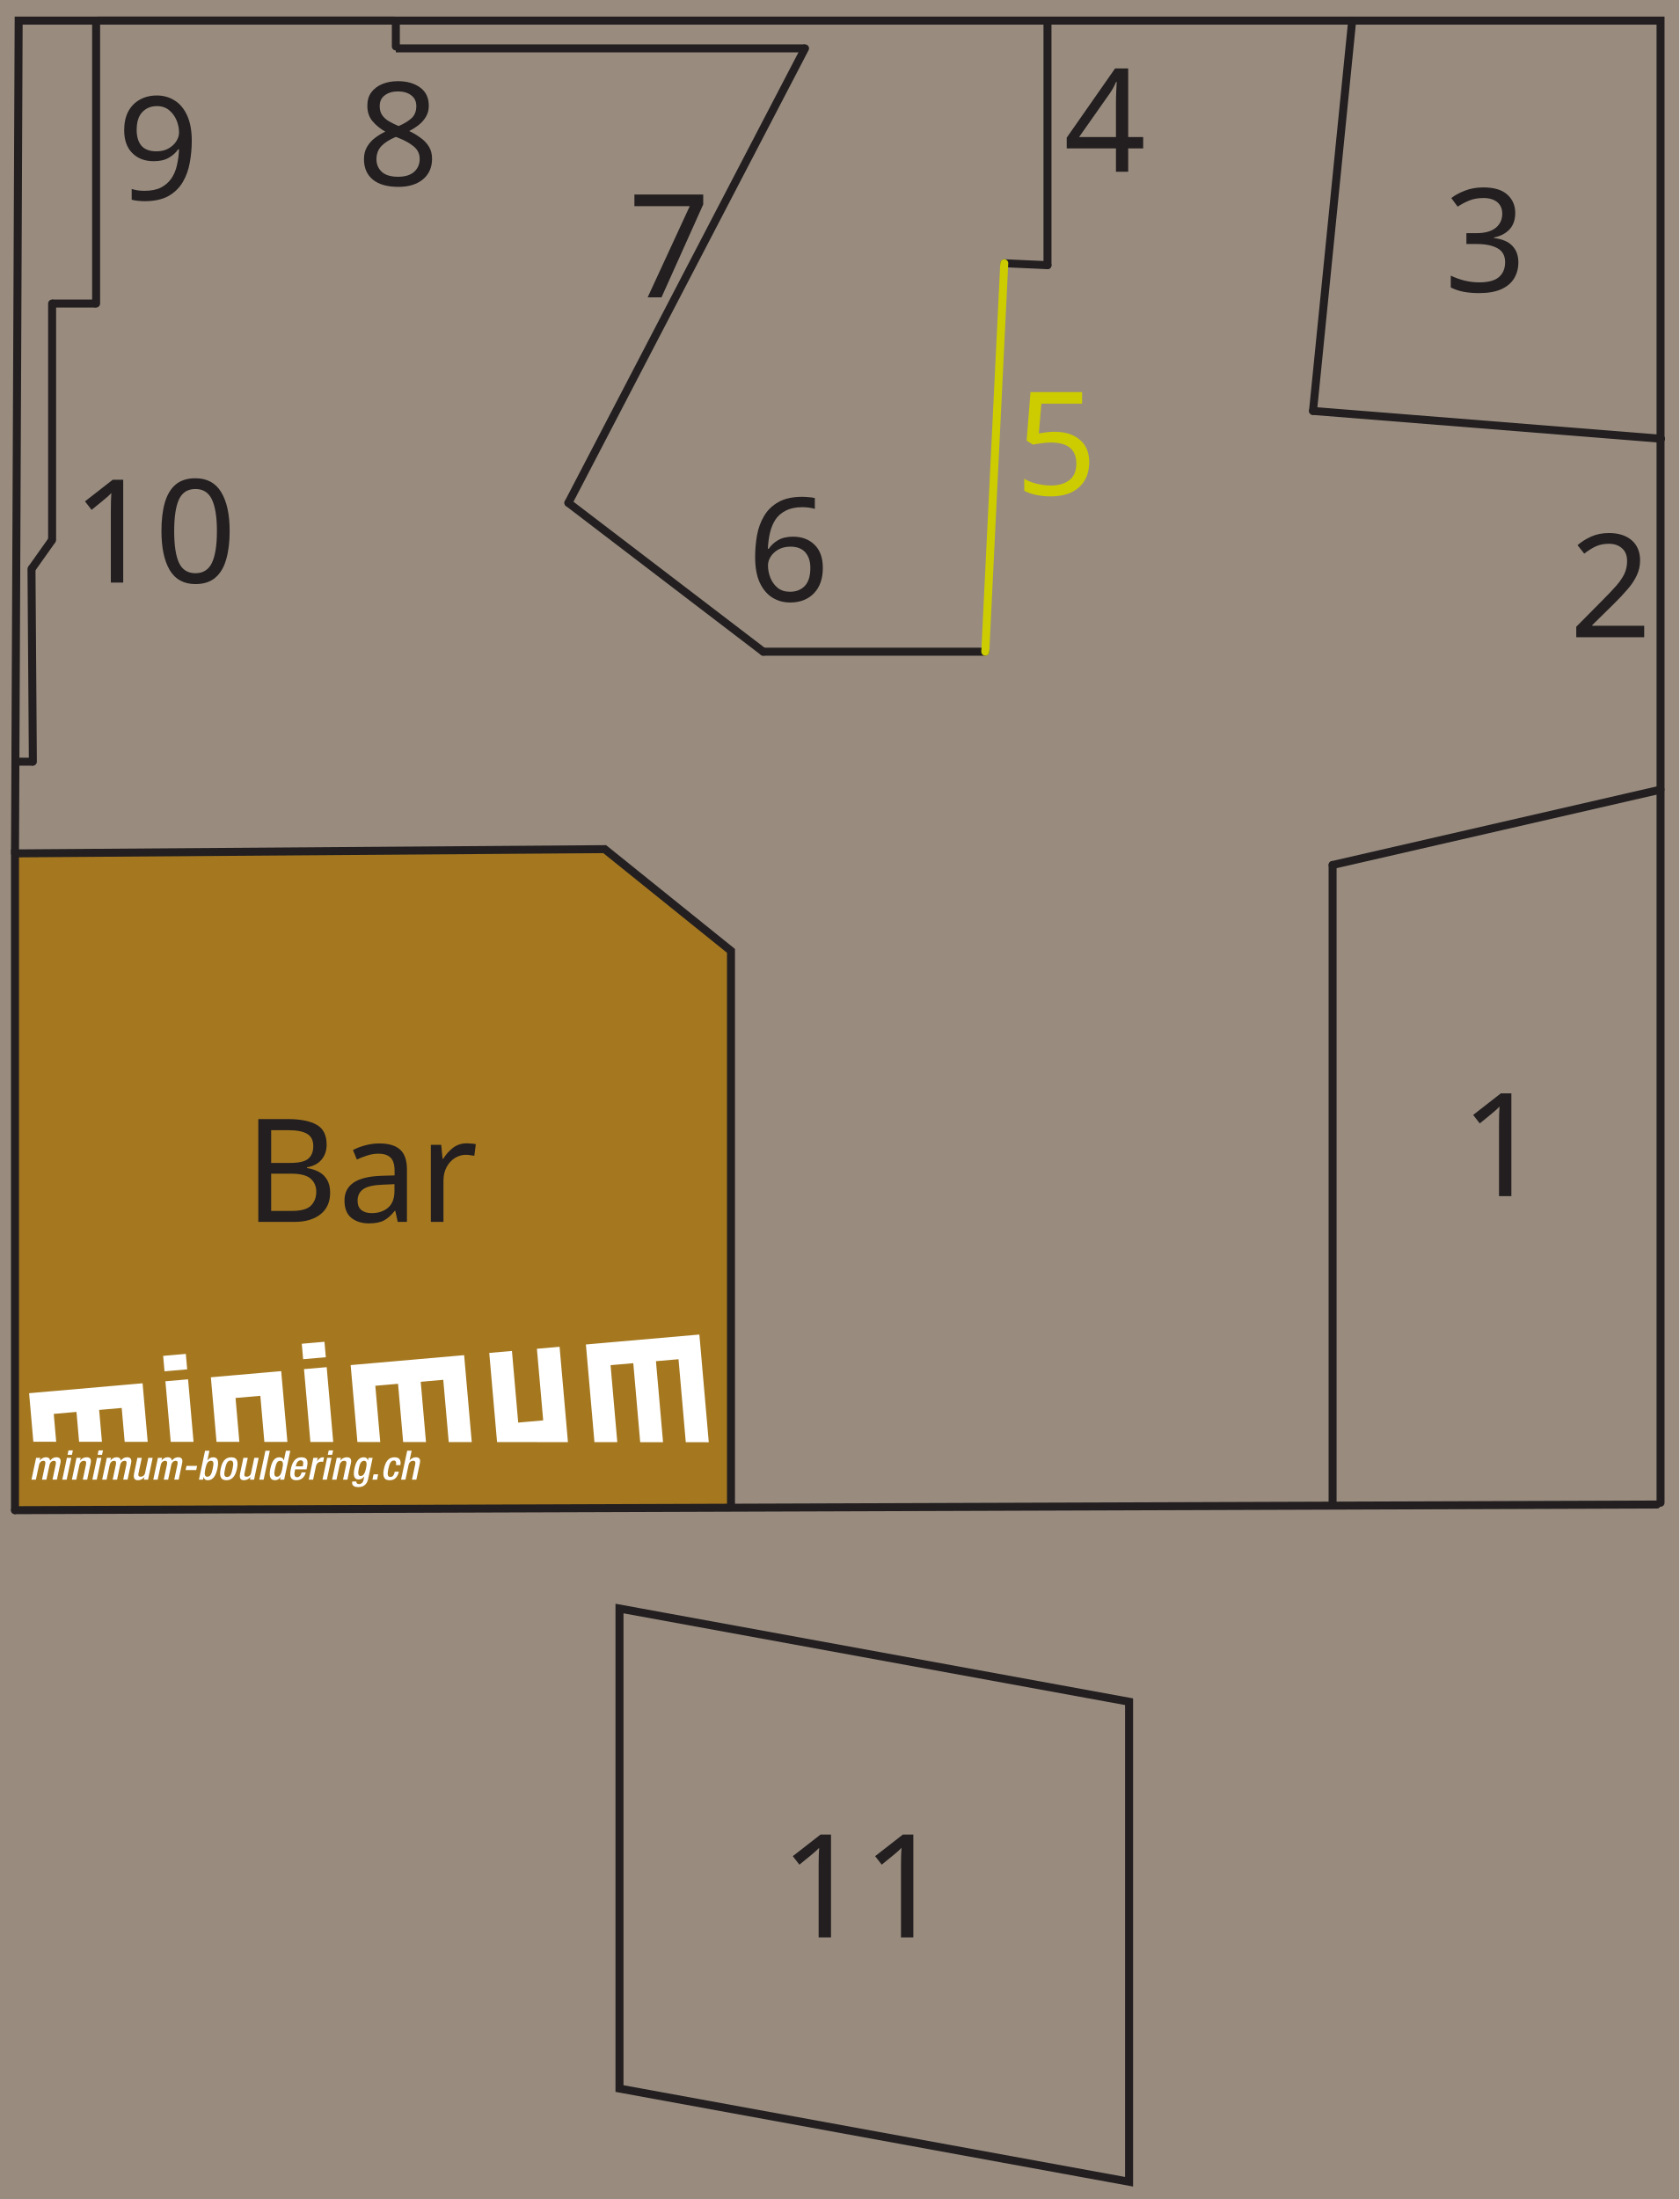
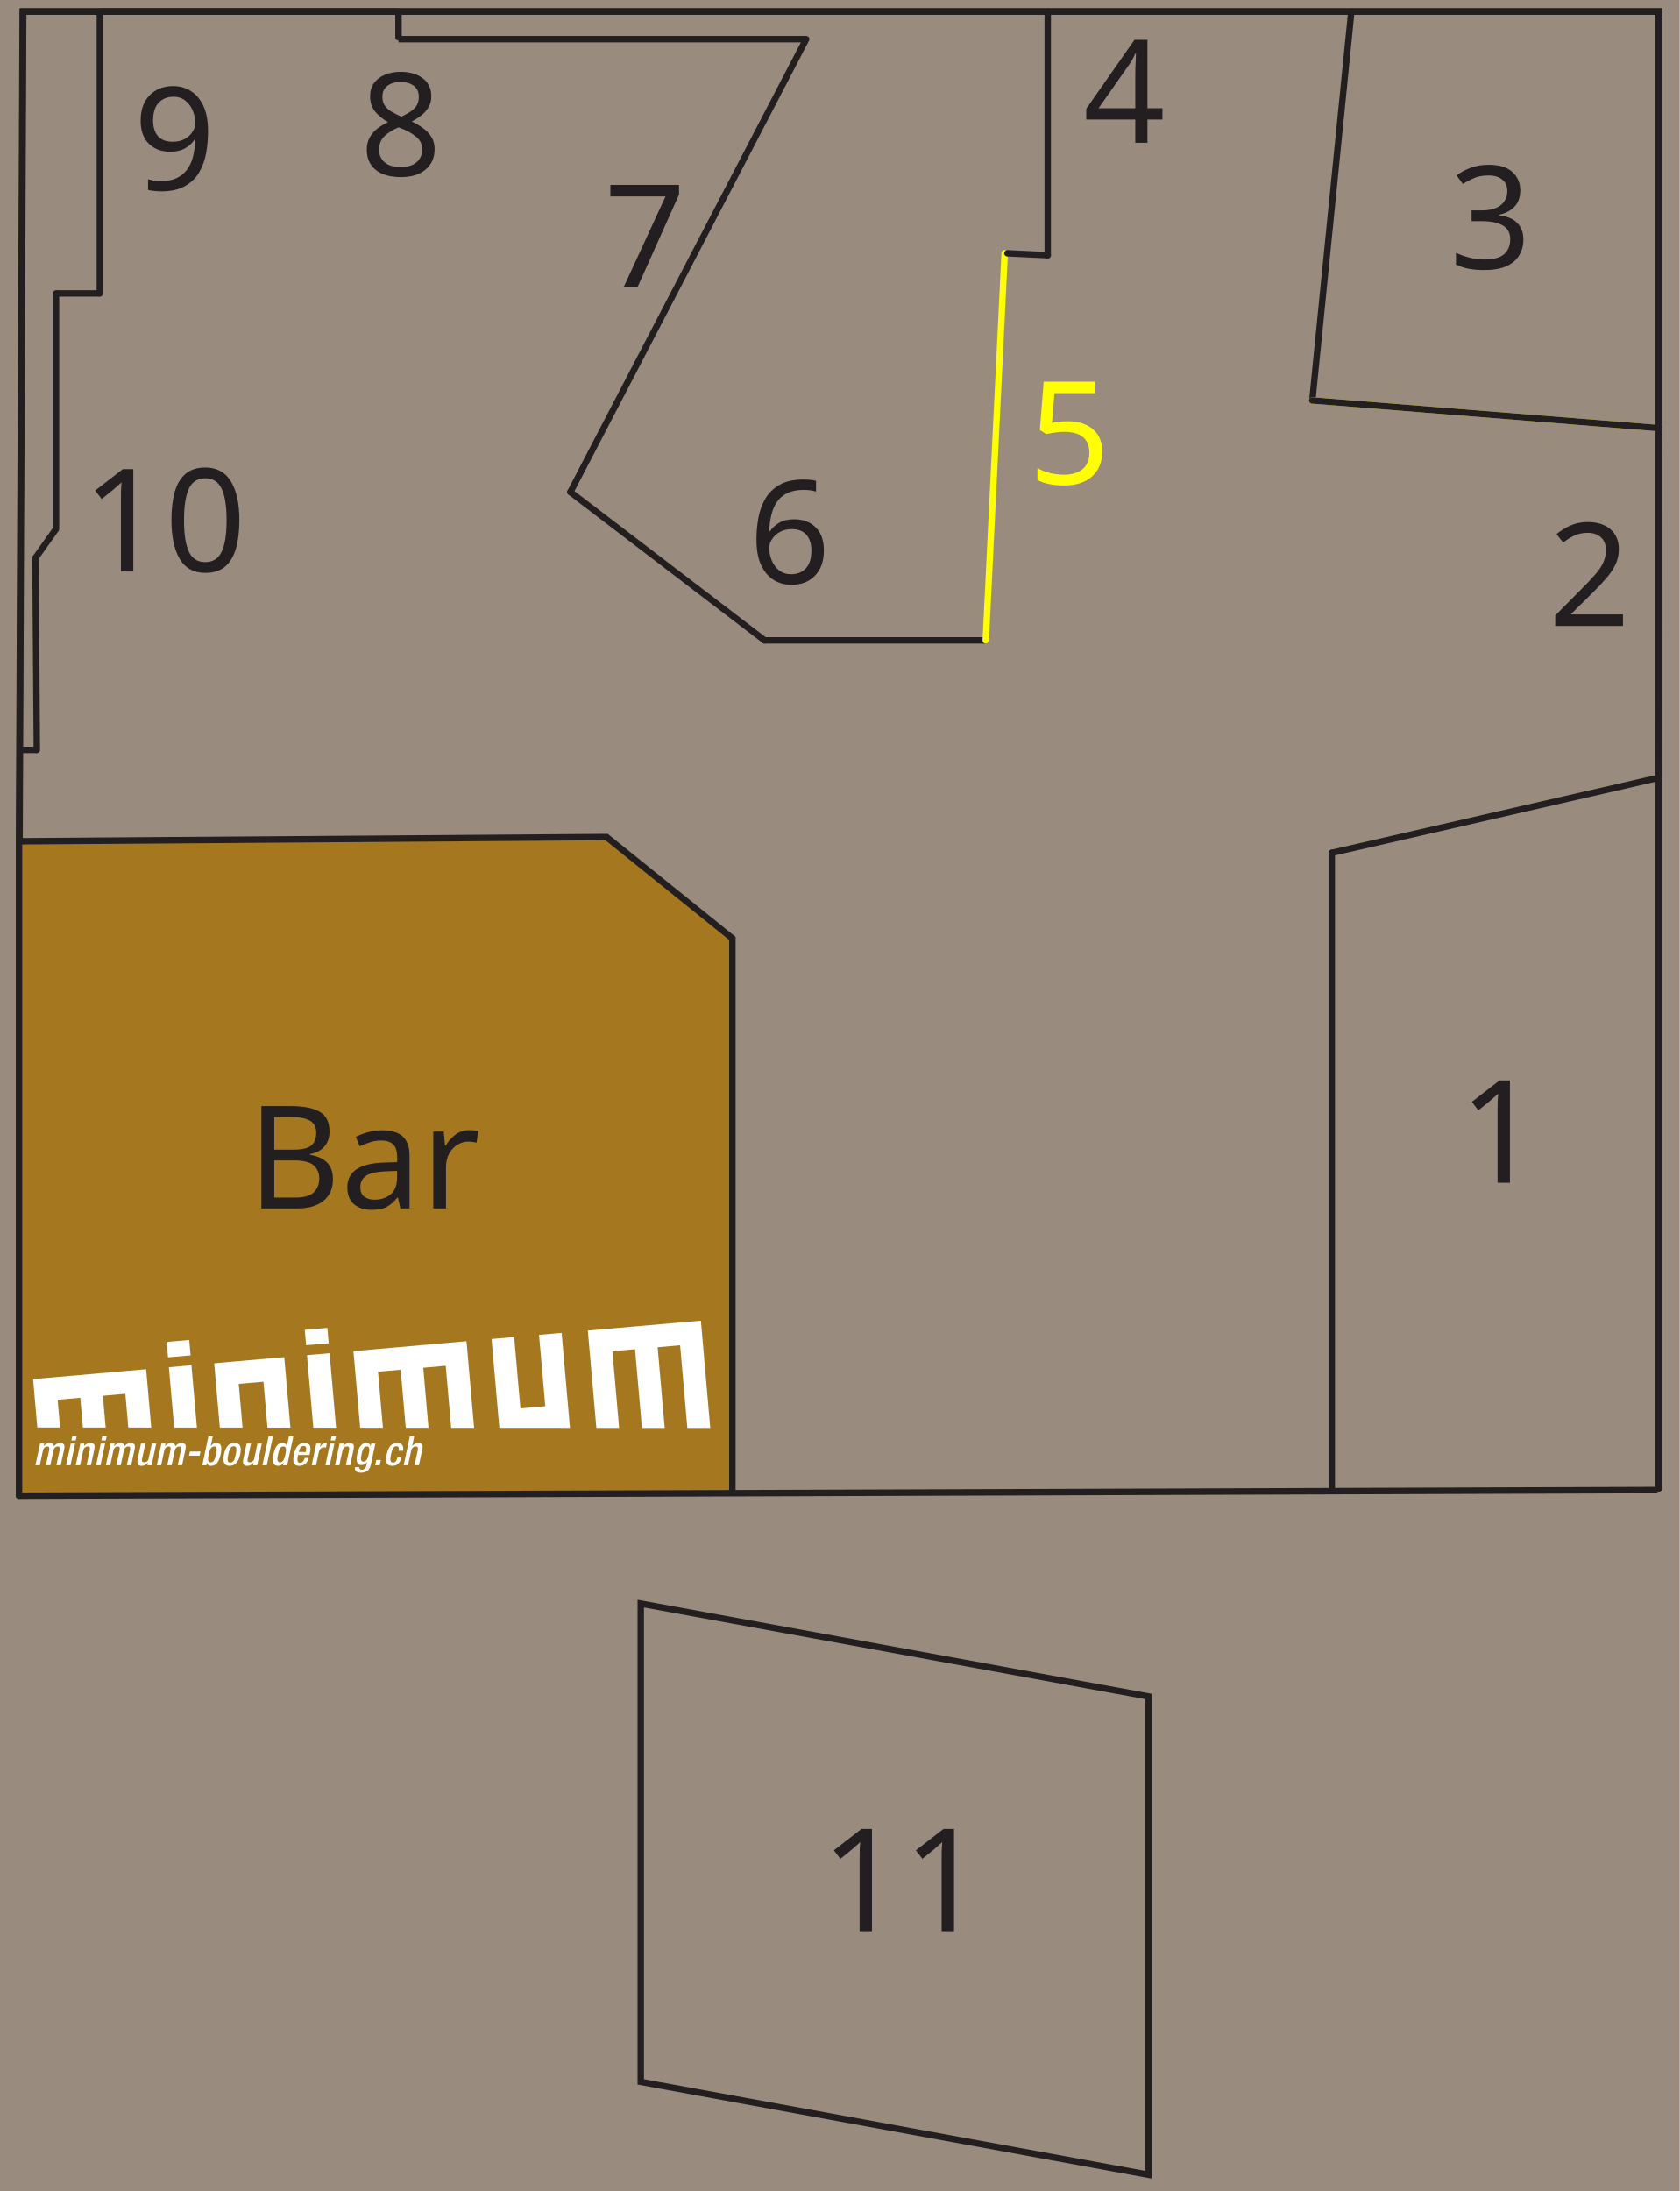
- <svg xmlns="http://www.w3.org/2000/svg" xmlns:xlink="http://www.w3.org/1999/xlink" version="1.1" id="Layer_1" x="0px" y="0px" width="210px" height="275px" viewBox="0 0 210 275" enable-background="new 0 0 210 275" xml:space="preserve">
-   <rect fill="#998C7F" width="210" height="275" />
-   <polyline fill="#A57820" stroke="#231F20" stroke-linecap="round" points="1.875,188.857 1.875,106.723 75.625,106.191   91.415,118.909 91.415,188.152 " />
-   <path fill="none" stroke="#231F20" d="M1.875,94.029" />
-   <path fill="none" stroke="#231F20" d="M1.875,114.418" />
-   <line fill="none" stroke="#231F20" x1="1.926" y1="95.255" x2="4.169" y2="95.253" />
-   <line fill="none" stroke="#231F20" stroke-linecap="round" x1="4.109" y1="95.253" x2="3.938" y2="71.161" />
-   <line fill="none" stroke="#231F20" x1="3.938" y1="71.161" x2="6.517" y2="67.522" />
-   <line fill="none" stroke="#231F20" stroke-linecap="round" x1="6.517" y1="67.522" x2="6.517" y2="37.96" />
-   <line fill="none" stroke="#231F20" x1="6.517" y1="37.96" x2="12.02" y2="37.96" />
-   <line fill="none" stroke="#231F20" stroke-linecap="round" x1="12.02" y1="37.96" x2="12.02" y2="2.932" />
-   <line fill="none" stroke="#231F20" stroke-linecap="round" x1="49.503" y1="2.932" x2="49.503" y2="5.81" />
-   <line fill="none" stroke="#231F20" x1="49.503" y1="6.049" x2="100.676" y2="6.049" />
-   <line fill="none" stroke="#231F20" stroke-linecap="round" x1="100.676" y1="6.049" x2="71.082" y2="62.886" />
-   <line fill="none" stroke="#231F20" stroke-linecap="round" x1="71.082" y1="62.886" x2="95.453" y2="81.5" />
-   <line fill="none" stroke="#231F20" stroke-linecap="round" x1="95.453" y1="81.5" x2="123.22" y2="81.5" />
-   <line fill="none" stroke="#231F20" stroke-linecap="round" x1="125.593" y1="32.92" x2="130.997" y2="33.161" />
-   <line fill="none" stroke="#231F20" stroke-linecap="round" x1="169.104" y1="2.578" x2="164.205" y2="51.39" />
-   <line fill="none" stroke="#231F20" stroke-linecap="round" x1="164.205" y1="51.39" x2="207.734" y2="54.868" />
-   <line fill="none" stroke="#231F20" stroke-linecap="round" x1="166.653" y1="108.174" x2="166.653" y2="188.152" />
-   <line fill="none" stroke="#231F20" stroke-linecap="round" x1="166.653" y1="108.174" x2="207.667" y2="98.75" />
+ <svg xmlns="http://www.w3.org/2000/svg" xmlns:xlink="http://www.w3.org/1999/xlink" version="1.1" id="Layer_1" x="0px" y="0px" width="260.787px" height="340.158px" viewBox="0 0 260.787 340.158" enable-background="new 0 0 260.787 340.158" xml:space="preserve">
+   <rect fill="#998C7F" width="260.787" height="340.158" />
+   <polyline fill="#A57820" stroke="#231F20" stroke-linecap="round" points="2.952,232.207 2.952,130.612 94.177,129.955   113.708,145.686 113.708,231.334 " />
+   <path fill="none" stroke="#231F20" d="M2.952,114.91" />
+   <path fill="none" stroke="#231F20" d="M2.952,140.13" />
+   <line fill="none" stroke="#231F20" x1="3.016" y1="116.427" x2="5.791" y2="116.425" />
+   <line fill="none" stroke="#231F20" stroke-linecap="round" x1="5.717" y1="116.425" x2="5.504" y2="86.625" />
+   <line fill="none" stroke="#231F20" x1="5.504" y1="86.625" x2="8.695" y2="82.124" />
+   <line fill="none" stroke="#231F20" stroke-linecap="round" x1="8.695" y1="82.124" x2="8.695" y2="45.557" />
+   <line fill="none" stroke="#231F20" x1="8.695" y1="45.557" x2="15.501" y2="45.557" />
+   <line fill="none" stroke="#231F20" stroke-linecap="round" x1="15.501" y1="45.557" x2="15.501" y2="2.229" />
+   <line fill="none" stroke="#231F20" stroke-linecap="round" x1="61.866" y1="2.229" x2="61.866" y2="5.79" />
+   <line fill="none" stroke="#231F20" x1="61.866" y1="6.084" x2="125.163" y2="6.084" />
+   <line fill="none" stroke="#231F20" stroke-linecap="round" x1="125.163" y1="6.084" x2="88.557" y2="76.388" />
+   <line fill="none" stroke="#231F20" stroke-linecap="round" x1="88.557" y1="76.388" x2="118.703" y2="99.414" />
+   <line fill="none" stroke="#231F20" stroke-linecap="round" x1="118.703" y1="99.414" x2="153.048" y2="99.414" />
+   <line fill="none" stroke="#FFFF00" stroke-linecap="round" stroke-linejoin="bevel" stroke-miterlimit="10" x1="153.048" y1="99.414" x2="155.983" y2="39.323" />
+   <line fill="none" stroke="#231F20" stroke-linecap="round" x1="156.413" y1="39.323" x2="162.669" y2="39.62" />
+   <line fill="none" stroke="#231F20" stroke-linecap="round" x1="162.669" y1="39.62" x2="162.669" y2="1.792" />
+   <line fill="none" stroke="#231F20" stroke-linecap="round" x1="209.804" y1="1.792" x2="203.745" y2="62.169" />
+   <line fill="none" stroke="#FFFF00" stroke-linecap="round" stroke-linejoin="bevel" stroke-miterlimit="10" x1="203.745" y1="62.169" x2="257.588" y2="66.471" />
+   <line fill="none" stroke="#231F20" stroke-linecap="round" x1="206.772" y1="132.407" x2="206.772" y2="231.334" />
+   <line fill="none" stroke="#231F20" stroke-linecap="round" x1="206.772" y1="132.407" x2="257.504" y2="120.75" />
  <g>
-     <line fill="none" stroke="#231F20" stroke-linecap="round" x1="1.875" y1="188.857" x2="207.209" y2="188.152" />
+     <line fill="none" stroke="#231F20" stroke-linecap="round" x1="2.952" y1="232.207" x2="256.938" y2="231.334" />
  </g>
  <g>
    <g>
-       <text transform="matrix(1 0 0 1 182.6211 149.5869)" fill="#231F20" font-family="'MyriadPro-Regular'" font-size="18">1</text>
+       <text transform="matrix(1 0 0 1 226.5244 183.6323)" fill="#231F20" font-family="'MyriadPro-Regular'" font-size="22.265">1</text>
    </g>
  </g>
  <g>
    <g>
-       <text transform="matrix(1 0 0 1 126.9512 61.8867)" fill="#CCCC00" font-family="'MyriadPro-Regular'" font-size="18">5</text>
+       <text transform="matrix(1 0 0 1 159.6641 75.1519)" fill="#FFFF00" font-family="'MyriadPro-Regular'" font-size="22.265">5</text>
    </g>
  </g>
  <g>
    <g>
-       <text transform="matrix(1 0 0 1 133.0293 21.4795)" fill="#231F20" font-family="'MyriadPro-Regular'" font-size="18">4</text>
+       <text transform="matrix(1 0 0 1 168.1826 22.1714)" fill="#231F20" font-family="'MyriadPro-Regular'" font-size="22.265">4</text>
    </g>
  </g>
-   <text transform="matrix(1 0 0 1 14.624 24.9722)" fill="#231F20" font-family="'MyriadPro-Regular'" font-size="18">9</text>
+   <text transform="matrix(1 0 0 1 20.7227 29.4917)" fill="#231F20" font-family="'MyriadPro-Regular'" font-size="22.265">9</text>
  <g>
    <g>
-       <text transform="matrix(1 0 0 1 44.6421 23.1826)" fill="#231F20" font-family="'MyriadPro-Regular'" font-size="18">8</text>
+       <text transform="matrix(1 0 0 1 55.8535 27.2778)" fill="#231F20" font-family="'MyriadPro-Regular'" font-size="22.265">8</text>
    </g>
  </g>
  <g>
-     <g>
-       <text transform="matrix(1 0 0 1 78.541 37.187)" fill="#231F20" font-family="'MyriadPro-Regular'" font-size="18">7</text>
-     </g>
+     <text transform="matrix(1 0 0 1 93.7842 44.6011)" fill="#231F20" font-family="'MyriadPro-Regular'" font-size="22.265">7</text>
  </g>
  <g>
-     <text transform="matrix(1 0 0 1 93.4512 75.1597)" fill="#231F20" font-family="'MyriadPro-Regular'" font-size="18">6</text>
+     <text transform="matrix(1 0 0 1 116.2266 90.5698)" fill="#231F20" font-family="'MyriadPro-Regular'" font-size="22.265">6</text>
  </g>
-   <text transform="matrix(1 0 0 1 9.0186 72.8555)" fill="#231F20" font-family="'MyriadPro-Regular'" font-size="18">10</text>
+   <text transform="matrix(1 0 0 1 12.7891 88.7202)" fill="#231F20" font-family="'MyriadPro-Regular'" font-size="22.265">10</text>
  <g>
-     <text transform="matrix(1 0 0 1 97.5352 242.2832)" fill="#231F20" font-family="'MyriadPro-Regular'" font-size="18">11</text>
+     <text transform="matrix(1 0 0 1 127.4761 299.8335)" fill="#231F20" font-family="'MyriadPro-Regular'" font-size="22.265">11</text>
  </g>
-   <polygon fill="none" stroke="#231F20" stroke-linecap="round" points="141.202,272.842 77.473,261.188 77.473,201.158   141.202,212.812 " />
-   <text transform="matrix(1 0 0 1 30.5527 152.8066)" fill="#231F20" font-family="'MyriadPro-Regular'" font-size="18">Bar</text>
+   <polygon fill="none" stroke="#231F20" stroke-linecap="round" points="178.312,337.633 99.483,323.219 99.483,248.965   178.312,263.379 " />
+   <text transform="matrix(1 0 0 1 38.4248 187.6147)" fill="#231F20" font-family="'MyriadPro-Regular'" font-size="22.265">Bar</text>
  <g>
    <defs>
-       <rect id="SVGID_1_" x="3.639" y="166.896" width="85" height="19.078" />
+       <rect id="SVGID_1_" x="5.135" y="205.042" width="105.138" height="23.598" />
    </defs>
    <clipPath id="SVGID_2_">
      <use xlink:href="#SVGID_1_" overflow="visible" />
    </clipPath>
    <g clip-path="url(#SVGID_2_)">
      <g>
        <defs>
-           <rect id="SVGID_3_" x="-42.838" y="49.982" width="178.5" height="252.452" />
+           <rect id="SVGID_3_" x="-52.355" y="60.427" width="220.793" height="312.266" />
        </defs>
        <defs>
-           <rect id="SVGID_4_" x="-42.838" y="49.982" width="178.5" height="252.452" />
+           <rect id="SVGID_4_" x="-52.355" y="60.427" width="220.793" height="312.266" />
        </defs>
        <clipPath id="SVGID_5_">
          <use xlink:href="#SVGID_3_" overflow="visible" />
        </clipPath>
        <clipPath id="SVGID_6_" clip-path="url(#SVGID_5_)">
          <use xlink:href="#SVGID_4_" overflow="visible" />
        </clipPath>
-         <path clip-path="url(#SVGID_6_)" fill="#FFFFFF" d="M88.639,180.36l-1.084-12.417l-0.094-1.05l-11.355,0.994l-0.945,0.084     l-1.888,0.166c0,0,0.425,4.883,1.069,12.212l2.856,0.003l-0.841-9.629l2.842-0.248l0.864,9.88h2.857l-0.887-10.13l2.823-0.245     l0.908,10.378L88.639,180.36z M71.025,180.348l-0.102-1.176l-0.06-0.686l-0.882-10.062l-2.835,0.249l0.785,8.957l-1.952,0.171     l-0.968,0.085l-0.204,0.02l-0.783-8.96l-2.837,0.247l0.88,10.062l0.061,0.688l0.034,0.398L71.025,180.348z M58.996,180.34     l-0.952-10.868l-14.191,1.242c0,0,0.318,3.63,0.843,9.616l2.856,0.003l-0.615-7.032l2.843-0.25l0.637,7.282l2.856,0.005     l-0.658-7.535l2.82-0.249l0.683,7.786H58.996z M41.672,180.326l-0.817-9.353l-2.836,0.246l0.798,9.104L41.672,180.326z      M37.911,169.978l2.835-0.249l-0.169-1.93l-2.836,0.247L37.911,169.978z M35.942,180.322l-0.623-7.099l-0.061-0.686l-0.092-1.068     l-1.069,0.094l-1.207,0.105l-3.684,0.321l-0.945,0.086l-1.89,0.164l0.708,8.075l2.855,0.001l-0.479-5.489l3.103-0.271     l0.503,5.762L35.942,180.322z M24.204,180.314l-0.685-7.822l-2.833,0.246l0.663,7.574L24.204,180.314z M20.574,171.494     l2.835-0.248l-0.17-1.933l-2.834,0.25L20.574,171.494z M18.472,180.31l-0.55-6.275l-0.092-1.046l-11.357,0.994l-0.943,0.082     l-1.89,0.165c0,0,0.228,2.596,0.53,6.07l2.856,0.001l-0.304-3.483l2.843-0.249l0.326,3.735l2.858,0.002l-0.35-3.986l2.822-0.245     l0.37,4.234L18.472,180.31z" />
-         <path clip-path="url(#SVGID_6_)" fill="#FFFFFF" d="M3.937,185.042h0.549l0.389-1.831c0.074-0.355,0.325-0.532,0.542-0.532     c0.229,0,0.307,0.135,0.232,0.492l-0.397,1.869h0.55l0.389-1.829c0.073-0.356,0.325-0.532,0.548-0.532s0.3,0.135,0.226,0.491     l-0.397,1.868h0.548l0.44-2.073c0.113-0.526-0.125-0.724-0.51-0.724c-0.328,0-0.562,0.153-0.776,0.415     c-0.033-0.228-0.156-0.415-0.545-0.415c-0.259,0-0.549,0.147-0.736,0.39H4.971l0.069-0.319H4.518L3.937,185.042z M7.79,185.042     h0.547l0.581-2.728h-0.55L7.79,185.042z M8.449,181.93h0.547l0.116-0.547H8.565L8.449,181.93z M8.991,185.042h0.547l0.389-1.831     c0.076-0.355,0.325-0.532,0.55-0.532c0.273,0,0.351,0.135,0.273,0.492l-0.395,1.869h0.547l0.438-2.06     c0.116-0.549-0.106-0.736-0.523-0.736c-0.302,0-0.593,0.146-0.781,0.39h-0.015l0.067-0.321H9.571L8.991,185.042z M11.552,185.042     h0.549l0.578-2.728h-0.546L11.552,185.042z M12.213,181.93h0.547l0.119-0.547h-0.549L12.213,181.93z M12.779,185.042h0.548     l0.388-1.831c0.077-0.355,0.326-0.532,0.544-0.532c0.227,0,0.305,0.135,0.231,0.492l-0.399,1.869h0.548l0.389-1.829     c0.077-0.356,0.325-0.532,0.551-0.532c0.225,0,0.301,0.135,0.225,0.491l-0.396,1.868h0.547l0.441-2.073     c0.113-0.526-0.125-0.724-0.509-0.724c-0.329,0-0.566,0.153-0.779,0.415c-0.031-0.228-0.153-0.415-0.545-0.415     c-0.259,0-0.547,0.147-0.736,0.39h-0.016l0.067-0.319h-0.517L12.779,185.042z M17.997,185.042h0.517l0.578-2.728h-0.546     l-0.406,1.905c-0.064,0.305-0.309,0.455-0.542,0.455c-0.233,0-0.349-0.1-0.283-0.402l0.415-1.958h-0.548l-0.404,1.905     c-0.15,0.704,0.084,0.893,0.488,0.893c0.302,0,0.593-0.148,0.782-0.392h0.016L17.997,185.042z M19.168,185.042h0.546l0.39-1.831     c0.074-0.355,0.326-0.532,0.543-0.532c0.226,0,0.306,0.135,0.229,0.492l-0.395,1.869h0.545l0.39-1.829     c0.074-0.356,0.325-0.532,0.548-0.532c0.225,0,0.301,0.135,0.226,0.491l-0.396,1.868h0.546l0.441-2.073     c0.113-0.526-0.125-0.724-0.508-0.724c-0.329,0-0.565,0.153-0.778,0.415c-0.033-0.228-0.155-0.415-0.545-0.415     c-0.259,0-0.55,0.147-0.738,0.39h-0.013l0.067-0.319h-0.516L19.168,185.042z M23.211,183.837h1.329l0.111-0.518h-1.327     L23.211,183.837z M24.879,185.042h0.517l0.069-0.335h0.01c0.032,0.175,0.122,0.405,0.511,0.405c0.638,0,1.006-0.532,1.204-1.471     c0.259-1.21-0.128-1.396-0.544-1.396c-0.294,0-0.547,0.146-0.7,0.39h-0.012l0.258-1.209h-0.547L24.879,185.042z M25.675,183.709     c0.14-0.653,0.295-1.028,0.715-1.028c0.316,0,0.374,0.253,0.216,0.989c-0.131,0.616-0.295,1.005-0.675,1.005     C25.559,184.675,25.553,184.293,25.675,183.709 M27.599,183.678c-0.182,0.847-0.048,1.435,0.709,1.435     c0.759,0,1.144-0.588,1.323-1.435c0.18-0.847,0.083-1.433-0.714-1.433C28.126,182.245,27.777,182.831,27.599,183.678      M28.146,183.678c0.129-0.604,0.289-1.028,0.685-1.028c0.399,0,0.381,0.424,0.251,1.028c-0.147,0.695-0.289,1.029-0.688,1.029     C27.998,184.707,27.998,184.373,28.146,183.678 M31.255,185.042h0.517l0.578-2.728h-0.547l-0.404,1.905     c-0.065,0.305-0.311,0.455-0.544,0.455c-0.231,0-0.35-0.1-0.284-0.402l0.417-1.958H30.44l-0.405,1.905     c-0.148,0.704,0.084,0.893,0.491,0.893c0.302,0,0.593-0.148,0.781-0.392h0.016L31.255,185.042z M32.425,185.042h0.547l0.77-3.617     h-0.547L32.425,185.042z M35.019,185.042h0.517l0.77-3.617h-0.549l-0.257,1.21h-0.011c-0.05-0.244-0.242-0.39-0.537-0.39     c-0.413,0-0.879,0.187-1.137,1.396c-0.2,0.938-0.058,1.468,0.58,1.468c0.388,0,0.575-0.228,0.682-0.406h0.011L35.019,185.042z      M35.302,183.709c-0.125,0.584-0.292,0.966-0.666,0.966c-0.379,0-0.378-0.389-0.247-1.005c0.156-0.736,0.323-0.989,0.636-0.989     C35.444,182.681,35.44,183.056,35.302,183.709 M38.333,183.749l0.061-0.29c0.161-0.759,0.055-1.214-0.704-1.214     c-0.856,0-1.17,0.758-1.321,1.474c-0.268,1.261,0.255,1.394,0.702,1.394c0.594,0,1.037-0.381,1.165-0.983h-0.517     c-0.034,0.161-0.173,0.607-0.565,0.607c-0.407,0-0.356-0.464-0.277-0.83l0.032-0.157H38.333L38.333,183.749z M36.987,183.374     l0.014-0.055c0.074-0.355,0.254-0.698,0.603-0.698c0.31,0,0.365,0.265,0.293,0.606l-0.032,0.147L36.987,183.374L36.987,183.374z      M38.61,185.042h0.547l0.347-1.634c0.107-0.506,0.431-0.616,0.678-0.616c0.094,0,0.184,0.021,0.223,0.031l0.118-0.558     c-0.034-0.01-0.067-0.02-0.128-0.02c-0.309,0-0.552,0.191-0.739,0.495h-0.009l0.092-0.426h-0.55L38.61,185.042z M40.334,185.042     h0.545l0.581-2.728h-0.548L40.334,185.042z M40.994,181.93h0.547l0.117-0.547H41.11L40.994,181.93z M41.534,185.042h0.549     l0.39-1.831c0.074-0.355,0.325-0.532,0.548-0.532c0.276,0,0.352,0.135,0.276,0.492l-0.396,1.869h0.546l0.437-2.06     c0.117-0.549-0.104-0.736-0.519-0.736c-0.305,0-0.595,0.146-0.783,0.39h-0.017l0.067-0.321h-0.517L41.534,185.042z      M44.054,185.275c-0.046,0.223-0.059,0.698,0.753,0.698c0.734,0,1.104-0.399,1.244-1.063l0.551-2.596h-0.517l-0.072,0.335h-0.008     c-0.008-0.198-0.193-0.404-0.513-0.404c-0.775,0-1.039,0.805-1.165,1.402c-0.158,0.743-0.115,1.372,0.523,1.372     c0.265,0,0.548-0.138,0.698-0.374h0.008l-0.092,0.441c-0.067,0.312-0.287,0.511-0.57,0.511c-0.243,0-0.36-0.157-0.325-0.326     h-0.515V185.275z M44.886,183.591c0.107-0.505,0.261-0.912,0.656-0.912c0.38,0,0.33,0.492,0.236,0.938     c-0.091,0.43-0.252,0.968-0.676,0.968C44.697,184.585,44.789,184.058,44.886,183.591 M46.575,185.042h0.578l0.141-0.669h-0.577     L46.575,185.042z M49.371,184.047c-0.088,0.411-0.254,0.664-0.556,0.66c-0.396,0-0.374-0.427-0.247-1.029     c0.128-0.604,0.289-1.028,0.683-1.028c0.323-0.01,0.323,0.319,0.27,0.573h0.547c0.071-0.34,0.088-0.989-0.729-0.978     c-0.791,0-1.137,0.586-1.319,1.433c-0.18,0.847-0.082,1.435,0.709,1.435c0.673,0,0.984-0.413,1.158-1.065H49.371z      M50.157,185.042h0.549l0.39-1.831c0.073-0.355,0.325-0.532,0.549-0.532c0.274,0,0.352,0.135,0.275,0.492l-0.396,1.869h0.545     l0.438-2.06c0.117-0.549-0.106-0.736-0.52-0.736c-0.279,0-0.547,0.141-0.749,0.374l-0.012-0.011l0.253-1.186h-0.552     L50.157,185.042z" />
+         <path clip-path="url(#SVGID_6_)" fill="#FFFFFF" d="M110.273,221.696l-1.34-15.357l-0.116-1.3l-14.046,1.229l-1.169,0.104     l-2.336,0.205c0,0,0.525,6.04,1.322,15.106l3.533,0.003l-1.041-11.91l3.516-0.307l1.069,12.221h3.534l-1.097-12.53l3.491-0.304     l1.123,12.837L110.273,221.696z M88.487,221.68l-0.126-1.454l-0.074-0.847l-1.09-12.447l-3.507,0.308l0.971,11.079l-2.414,0.212     l-1.197,0.105l-0.251,0.023l-0.968-11.083l-3.51,0.306l1.089,12.445l0.075,0.851l0.042,0.493L88.487,221.68z M73.607,221.671     l-1.178-13.443l-17.553,1.537c0,0,0.393,4.489,1.042,11.895l3.533,0.003l-0.761-8.698l3.517-0.31l0.788,9.008l3.533,0.006     l-0.813-9.32l3.488-0.309l0.845,9.632H73.607z M52.179,221.654l-1.011-11.568l-3.508,0.305l0.987,11.262L52.179,221.654z      M47.527,208.854l3.507-0.309l-0.209-2.387l-3.508,0.306L47.527,208.854z M45.091,221.65l-0.77-8.781l-0.076-0.848l-0.113-1.321     l-1.322,0.116l-1.494,0.13l-4.556,0.397l-1.168,0.106l-2.338,0.203l0.875,9.988l3.531,0.001l-0.593-6.79l3.837-0.336l0.623,7.128     L45.091,221.65z M30.572,221.639l-0.847-9.675l-3.505,0.304l0.82,9.369L30.572,221.639z M26.083,210.729l3.507-0.307l-0.21-2.391     l-3.505,0.31L26.083,210.729z M23.482,221.634l-0.681-7.763l-0.114-1.294l-14.048,1.229l-1.167,0.102l-2.337,0.204     c0,0,0.282,3.211,0.656,7.509l3.533,0.001l-0.376-4.308l3.517-0.309l0.403,4.62l3.536,0.002l-0.433-4.93l3.491-0.304l0.457,5.238     L23.482,221.634z" />
+         <path clip-path="url(#SVGID_6_)" fill="#FFFFFF" d="M5.502,227.488h0.679l0.481-2.266c0.092-0.439,0.403-0.658,0.671-0.658     c0.283,0,0.379,0.166,0.287,0.608l-0.492,2.312h0.68l0.482-2.263c0.09-0.44,0.402-0.658,0.678-0.658s0.371,0.166,0.279,0.607     l-0.492,2.312h0.678l0.544-2.565c0.14-0.65-0.154-0.895-0.631-0.895c-0.406,0-0.695,0.189-0.959,0.514     c-0.041-0.282-0.193-0.514-0.674-0.514c-0.32,0-0.68,0.183-0.91,0.482H6.783l0.086-0.395H6.222L5.502,227.488z M10.269,227.488     h0.677l0.719-3.374h-0.68L10.269,227.488z M11.084,223.637h0.677l0.143-0.676h-0.677L11.084,223.637z M11.755,227.488h0.677     l0.481-2.266c0.094-0.439,0.402-0.658,0.681-0.658c0.338,0,0.435,0.166,0.338,0.608l-0.488,2.312h0.676l0.542-2.547     c0.143-0.679-0.132-0.911-0.647-0.911c-0.374,0-0.733,0.181-0.967,0.481H13.03l0.083-0.396h-0.64L11.755,227.488z      M14.923,227.488h0.679l0.715-3.374h-0.675L14.923,227.488z M15.741,223.637h0.677l0.147-0.676h-0.679L15.741,223.637z      M16.441,227.488h0.677l0.48-2.266c0.095-0.439,0.403-0.658,0.673-0.658c0.281,0,0.377,0.166,0.287,0.608l-0.494,2.312h0.678     l0.481-2.263c0.095-0.44,0.402-0.658,0.681-0.658s0.373,0.166,0.279,0.607l-0.489,2.312h0.677l0.545-2.565     c0.14-0.65-0.155-0.895-0.63-0.895c-0.406,0-0.7,0.189-0.963,0.514c-0.039-0.282-0.189-0.514-0.674-0.514     c-0.32,0-0.677,0.183-0.91,0.482h-0.02l0.083-0.395h-0.639L16.441,227.488z M22.895,227.488h0.64l0.715-3.374h-0.676     l-0.501,2.357c-0.079,0.376-0.382,0.562-0.671,0.562c-0.288,0-0.432-0.123-0.35-0.497l0.513-2.422h-0.678l-0.5,2.357     c-0.187,0.87,0.104,1.103,0.604,1.103c0.374,0,0.733-0.183,0.967-0.484h0.02L22.895,227.488z M24.344,227.488h0.676l0.482-2.266     c0.092-0.439,0.403-0.658,0.672-0.658c0.279,0,0.378,0.166,0.283,0.608l-0.489,2.312h0.675l0.482-2.263     c0.092-0.44,0.402-0.658,0.678-0.658c0.278,0,0.372,0.166,0.28,0.607l-0.49,2.312h0.676l0.545-2.565     c0.14-0.65-0.154-0.895-0.628-0.895c-0.408,0-0.699,0.189-0.963,0.514c-0.041-0.282-0.192-0.514-0.674-0.514     c-0.321,0-0.681,0.183-0.913,0.482h-0.016l0.083-0.395h-0.638L24.344,227.488z M29.344,225.997h1.644l0.138-0.64h-1.642     L29.344,225.997z M31.407,227.488h0.639l0.086-0.415h0.012c0.039,0.217,0.15,0.501,0.631,0.501c0.789,0,1.245-0.657,1.49-1.819     c0.32-1.495-0.158-1.726-0.673-1.726c-0.364,0-0.676,0.181-0.866,0.482h-0.014l0.319-1.496h-0.677L31.407,227.488z      M32.392,225.839c0.173-0.809,0.365-1.273,0.884-1.273c0.392,0,0.463,0.314,0.268,1.225c-0.162,0.763-0.365,1.242-0.835,1.242     C32.248,227.033,32.241,226.561,32.392,225.839 M34.771,225.8c-0.225,1.047-0.059,1.773,0.877,1.773     c0.939,0,1.415-0.727,1.637-1.773c0.222-1.048,0.102-1.772-0.884-1.772C35.423,224.028,34.992,224.752,34.771,225.8      M35.448,225.8c0.159-0.748,0.358-1.271,0.847-1.271c0.494,0,0.471,0.523,0.311,1.271c-0.182,0.86-0.357,1.272-0.852,1.272     C35.266,227.073,35.266,226.661,35.448,225.8 M39.294,227.488h0.639l0.715-3.374h-0.677l-0.5,2.357     c-0.081,0.376-0.384,0.562-0.673,0.562c-0.286,0-0.433-0.123-0.352-0.497l0.517-2.422h-0.677l-0.502,2.357     c-0.183,0.87,0.105,1.103,0.607,1.103c0.374,0,0.733-0.183,0.965-0.484h0.02L39.294,227.488z M40.742,227.488h0.677l0.952-4.475     h-0.676L40.742,227.488z M43.95,227.488h0.639l0.952-4.475h-0.68l-0.317,1.497h-0.014c-0.062-0.302-0.299-0.482-0.664-0.482     c-0.511,0-1.087,0.231-1.407,1.727c-0.247,1.162-0.071,1.816,0.717,1.816c0.48,0,0.712-0.281,0.844-0.502h0.013L43.95,227.488z      M44.299,225.839c-0.155,0.722-0.361,1.193-0.824,1.193c-0.469,0-0.467-0.479-0.305-1.242c0.193-0.91,0.399-1.225,0.786-1.225     C44.476,224.566,44.471,225.031,44.299,225.839 M48.05,225.888l0.075-0.358c0.199-0.939,0.068-1.502-0.87-1.502     c-1.059,0-1.447,0.938-1.635,1.823c-0.331,1.559,0.316,1.723,0.869,1.723c0.734,0,1.283-0.471,1.44-1.216H47.29     c-0.042,0.199-0.215,0.752-0.7,0.752c-0.503,0-0.44-0.574-0.343-1.027l0.04-0.194H48.05L48.05,225.888z M46.385,225.424     l0.017-0.067c0.091-0.44,0.314-0.864,0.746-0.864c0.383,0,0.451,0.327,0.362,0.751l-0.039,0.182L46.385,225.424L46.385,225.424z      M48.392,227.488h0.677l0.428-2.021c0.133-0.625,0.533-0.762,0.839-0.762c0.116,0,0.227,0.024,0.276,0.038l0.146-0.689     c-0.042-0.013-0.083-0.024-0.158-0.024c-0.382,0-0.684,0.237-0.914,0.613h-0.011l0.113-0.527h-0.68L48.392,227.488z      M50.525,227.488h0.674l0.718-3.374h-0.678L50.525,227.488z M51.341,223.637h0.676l0.145-0.676h-0.678L51.341,223.637z      M52.008,227.488h0.678l0.482-2.266c0.091-0.439,0.402-0.658,0.677-0.658c0.342,0,0.436,0.166,0.342,0.608l-0.491,2.312h0.675     l0.541-2.547c0.145-0.679-0.129-0.911-0.642-0.911c-0.377,0-0.736,0.181-0.968,0.481h-0.021l0.083-0.396h-0.64L52.008,227.488z      M55.125,227.776c-0.058,0.276-0.072,0.863,0.932,0.863c0.908,0,1.366-0.493,1.538-1.314l0.681-3.211h-0.639l-0.09,0.415h-0.01     c-0.011-0.246-0.239-0.501-0.634-0.501c-0.958,0-1.285,0.995-1.44,1.734c-0.196,0.919-0.143,1.697,0.646,1.697     c0.328,0,0.678-0.17,0.864-0.462h0.011l-0.114,0.546c-0.083,0.386-0.355,0.632-0.706,0.632c-0.3,0-0.446-0.195-0.402-0.404     h-0.638V227.776z M56.154,225.693c0.132-0.624,0.322-1.129,0.811-1.129c0.471,0,0.409,0.608,0.292,1.161     c-0.113,0.532-0.312,1.197-0.836,1.197C55.92,226.922,56.035,226.27,56.154,225.693 M58.244,227.488h0.715l0.173-0.827h-0.713     L58.244,227.488z M61.703,226.257c-0.109,0.508-0.314,0.821-0.688,0.815c-0.489,0-0.462-0.527-0.305-1.272     c0.158-0.748,0.357-1.271,0.845-1.271c0.399-0.013,0.399,0.395,0.333,0.708h0.677c0.088-0.42,0.109-1.224-0.902-1.209     c-0.979,0-1.407,0.725-1.632,1.772c-0.223,1.047-0.101,1.773,0.877,1.773c0.833,0,1.217-0.51,1.432-1.316H61.703z      M62.675,227.488h0.679l0.482-2.266c0.09-0.439,0.401-0.658,0.679-0.658c0.339,0,0.435,0.166,0.34,0.608l-0.49,2.312h0.674     l0.542-2.547c0.145-0.679-0.132-0.911-0.644-0.911c-0.345,0-0.677,0.174-0.926,0.463l-0.014-0.014l0.312-1.466h-0.683     L62.675,227.488z" />
      </g>
    </g>
  </g>
  <g>
    <g>
-       <text transform="matrix(1 0 0 1 180.6211 36.4683)" fill="#231F20" font-family="'MyriadPro-Regular'" font-size="18">3</text>
+       <text transform="matrix(1 0 0 1 225.0508 41.7104)" fill="#231F20" font-family="'MyriadPro-Regular'" font-size="22.265">3</text>
    </g>
  </g>
  <g>
-     <text transform="matrix(1 0 0 1 196.2656 79.6904)" fill="#231F20" font-family="'MyriadPro-Regular'" font-size="18">2</text>
+     <text transform="matrix(1 0 0 1 240.4023 97.1743)" fill="#231F20" font-family="'MyriadPro-Regular'" font-size="22.265">2</text>
  </g>
  <g>
-     <polyline fill="none" stroke="#231F20" stroke-linecap="round" points="207.667,187.929 207.667,2.578 2.333,2.578 1.875,106.723     " />
-     <path fill="none" stroke="#231F20" d="M206.941,188.634" />
+     <polyline fill="none" stroke="#231F20" stroke-linecap="round" points="257.504,231.058 257.504,1.792 3.519,1.792 2.952,130.612     " />
+     <path fill="none" stroke="#231F20" d="M256.606,231.93" />
  </g>
-   <line fill="none" stroke="#231F20" x1="12.125" y1="2.578" x2="49.375" y2="2.578" />
-   <line fill="none" stroke="#231F20" stroke-linecap="round" x1="130.997" y1="33.161" x2="130.997" y2="2.917" />
-   <line fill="none" stroke="#CCCC00" stroke-linecap="round" x1="123.22" y1="81.5" x2="125.593" y2="32.92" />
+   <g>
+     <polyline fill="none" stroke="#231F20" stroke-linecap="round" points="257.588,231.058 257.588,1.792 3.603,1.792 3.036,130.612     " />
+     <path fill="none" stroke="#231F20" d="M256.69,231.93" />
+   </g>
+   <line fill="none" stroke="#231F20" x1="15.632" y1="1.792" x2="61.707" y2="1.792" />
+   <line fill="none" stroke="#231F20" stroke-linecap="round" x1="257.588" y1="66.471" x2="257.504" y2="120.75" />
+   <line fill="none" stroke="#231F20" stroke-linecap="round" x1="203.745" y1="62.169" x2="257.588" y2="66.471" />
</svg>
